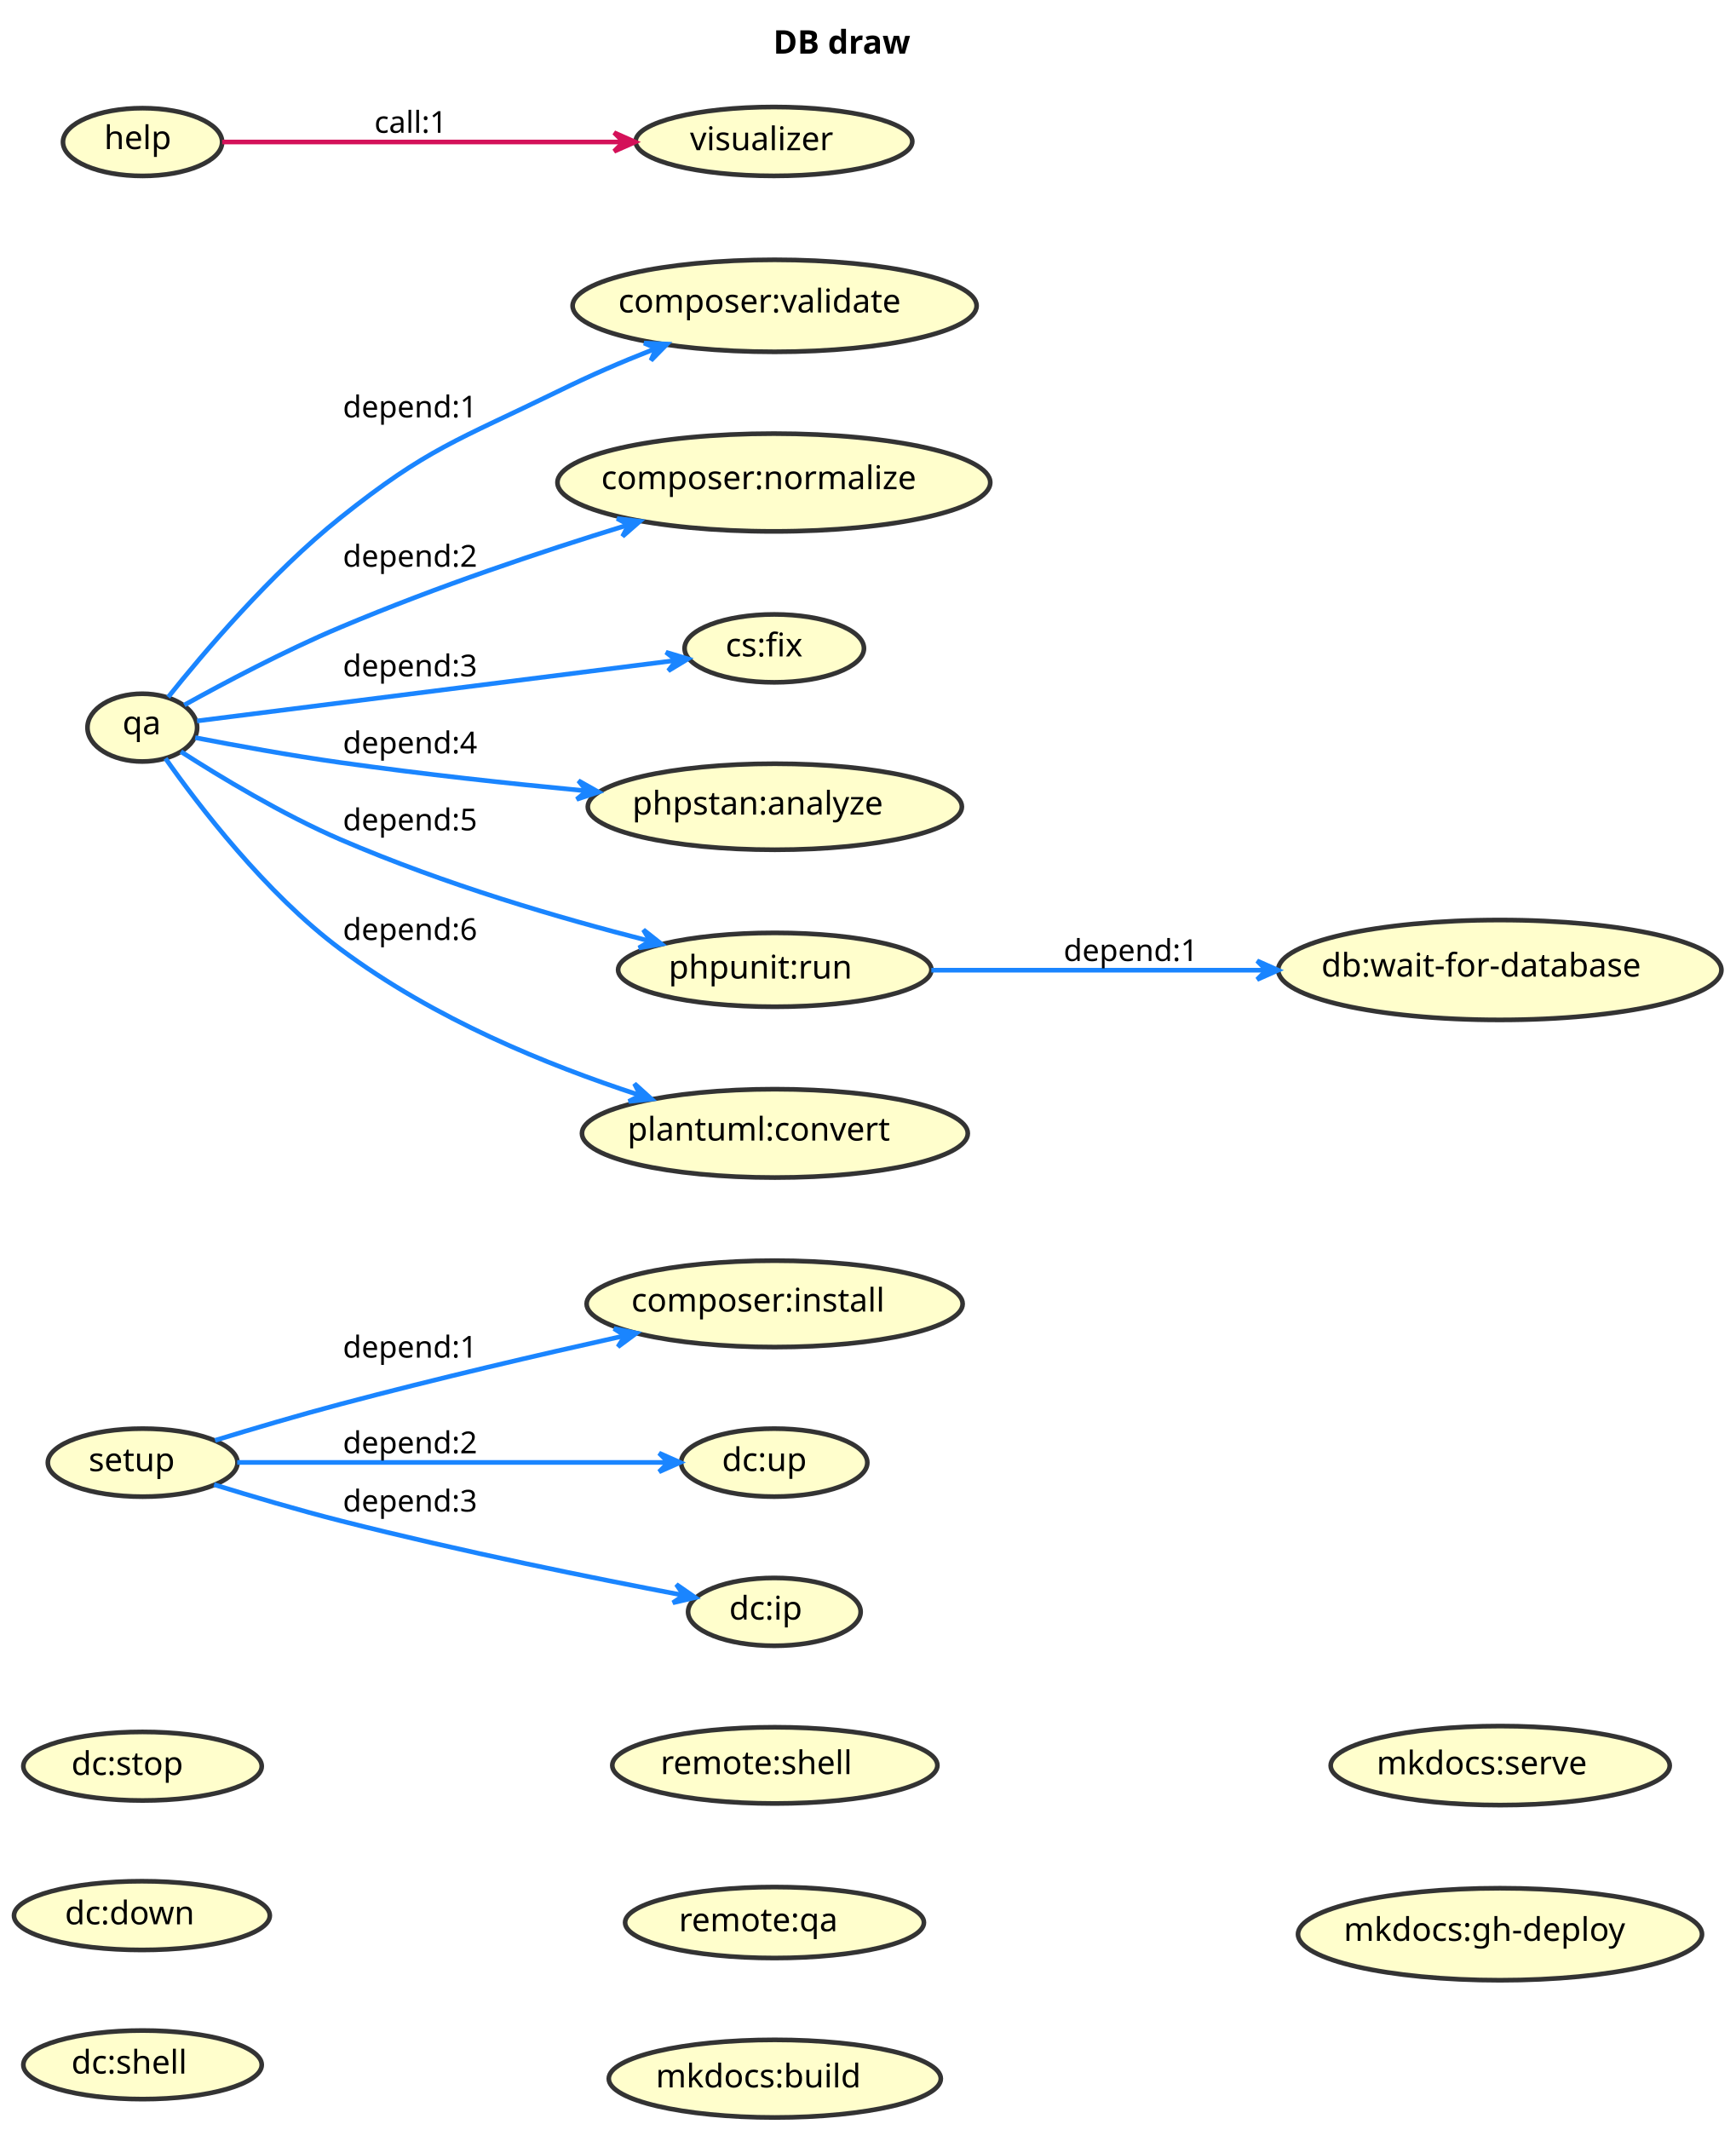
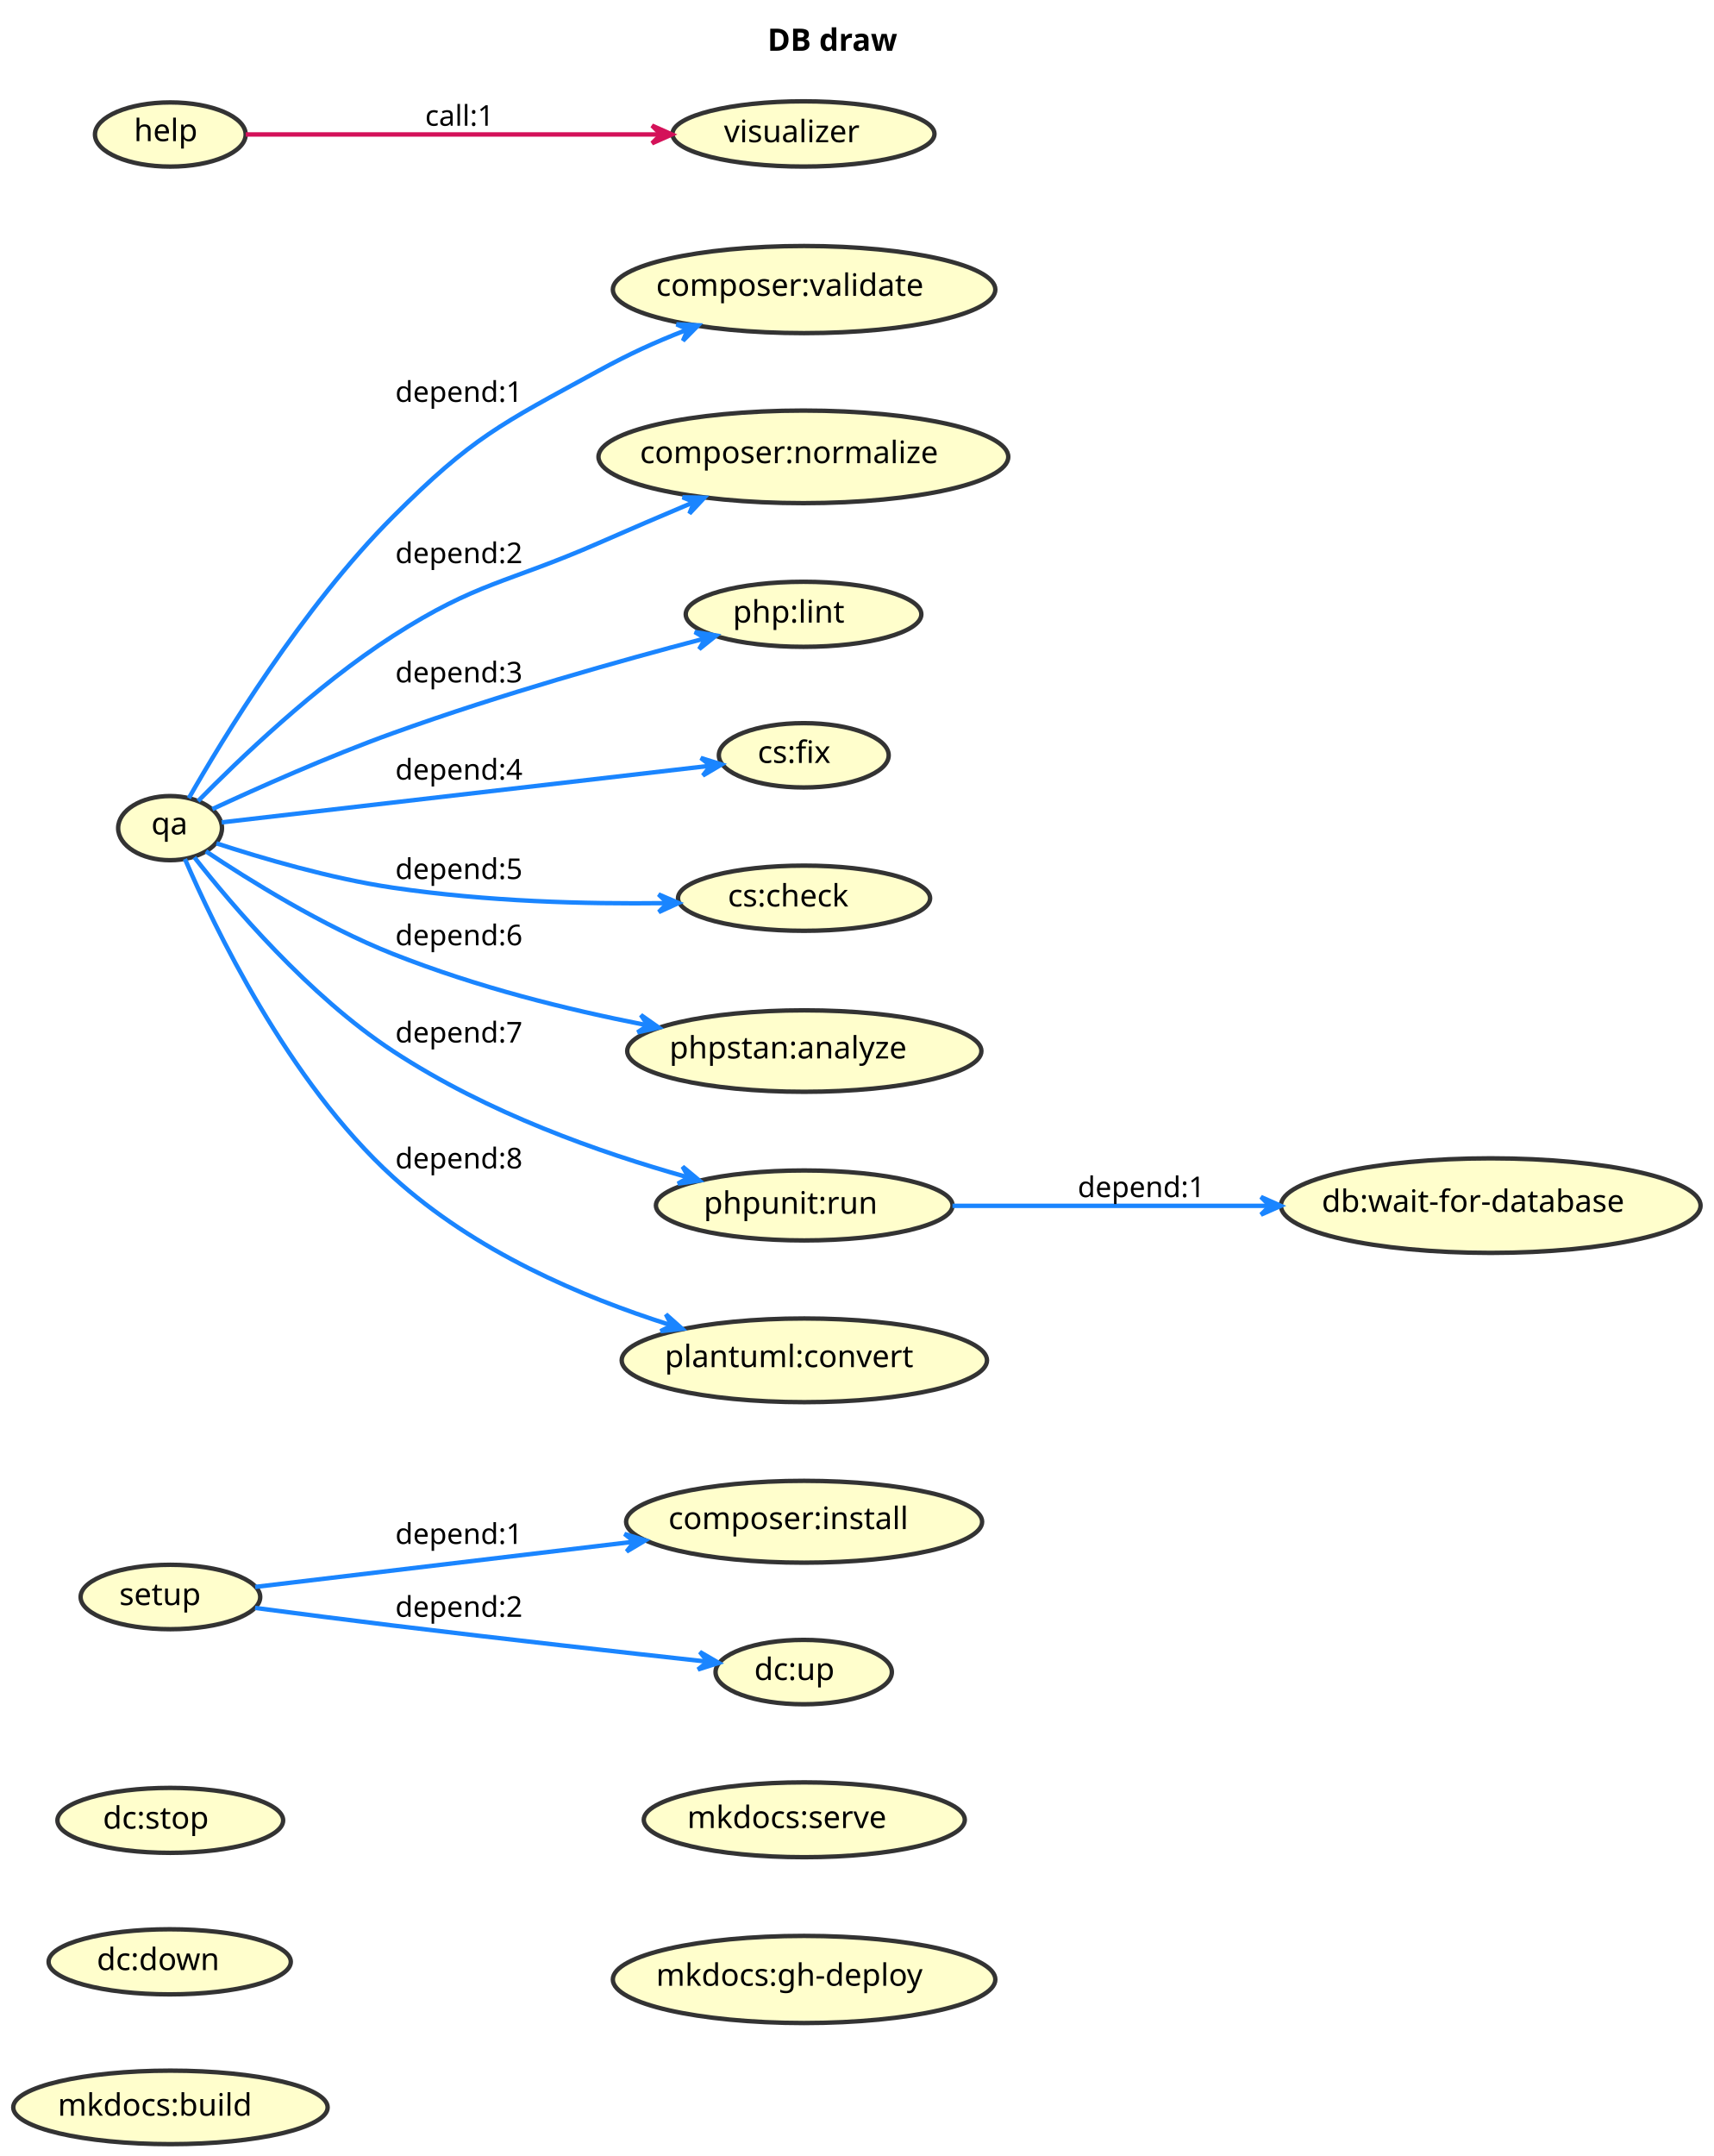
- <svg xmlns="http://www.w3.org/2000/svg" contentStyleType="text/css" height="913px" preserveAspectRatio="none" style="width:744px;height:913px;background:#FFFFFF;" version="1.1" viewBox="0 0 744 913" width="744px" zoomAndPan="magnify">
+ <svg xmlns="http://www.w3.org/2000/svg" contentStyleType="text/css" height="976px" preserveAspectRatio="none" style="width:776px;height:976px;background:#FFFFFF;" version="1.1" viewBox="0 0 776 976" width="776px" zoomAndPan="magnify">
  <defs />
  <g>
-     <text fill="#000000" font-family="sans-serif" font-size="14" font-weight="bold" lengthAdjust="spacing" textLength="67" x="331.512" y="22.995">DB draw</text>
+     <text fill="#000000" font-family="sans-serif" font-size="14" font-weight="bold" lengthAdjust="spacing" textLength="67" x="347.512" y="22.995">DB draw</text>
    <g id="elem_setup">
-       <ellipse cx="61.164" cy="626.944" fill="#FFFECC" rx="40.664" ry="14.581" style="stroke:#333333;stroke-width:2.0;" />
-       <text fill="#000000" font-family="sans-serif" font-size="14" lengthAdjust="spacing" textLength="41" x="38.012" y="630.606">setup</text>
+       <ellipse cx="77.164" cy="722.944" fill="#FFFECC" rx="40.664" ry="14.581" style="stroke:#333333;stroke-width:2.0;" />
+       <text fill="#000000" font-family="sans-serif" font-size="14" lengthAdjust="spacing" textLength="41" x="54.012" y="726.606">setup</text>
    </g>
    <g id="elem_composer:install">
-       <ellipse cx="332.111" cy="558.885" fill="#FFFECC" rx="80.611" ry="18.522" style="stroke:#333333;stroke-width:2.0;" />
-       <text fill="#000000" font-family="sans-serif" font-size="14" lengthAdjust="spacing" textLength="120" x="270.673" y="562.198">composer:install</text>
+       <ellipse cx="364.111" cy="688.885" fill="#FFFECC" rx="80.611" ry="18.522" style="stroke:#333333;stroke-width:2.0;" />
+       <text fill="#000000" font-family="sans-serif" font-size="14" lengthAdjust="spacing" textLength="120" x="302.673" y="692.198">composer:install</text>
    </g>
    <g id="elem_dc:up">
-       <ellipse cx="331.924" cy="626.935" fill="#FFFECC" rx="39.924" ry="14.572" style="stroke:#333333;stroke-width:2.0;" />
-       <text fill="#000000" font-family="sans-serif" font-size="14" lengthAdjust="spacing" textLength="40" x="309.541" y="630.528">dc:up</text>
-     </g>
-     <g id="elem_dc:ip">
-       <ellipse cx="331.996" cy="690.905" fill="#FFFECC" rx="36.996" ry="14.542" style="stroke:#333333;stroke-width:2.0;" />
-       <text fill="#000000" font-family="sans-serif" font-size="14" lengthAdjust="spacing" textLength="36" x="312.63" y="694.216">dc:ip</text>
+       <ellipse cx="363.924" cy="756.935" fill="#FFFECC" rx="39.924" ry="14.572" style="stroke:#333333;stroke-width:2.0;" />
+       <text fill="#000000" font-family="sans-serif" font-size="14" lengthAdjust="spacing" textLength="40" x="341.541" y="760.528">dc:up</text>
    </g>
    <g id="elem_qa">
-       <ellipse cx="61.006" cy="311.886" fill="#FFFECC" rx="23.506" ry="14.524" style="stroke:#333333;stroke-width:2.0;" />
-       <text fill="#000000" font-family="sans-serif" font-size="14" lengthAdjust="spacing" textLength="17" x="52.506" y="314.733">qa</text>
+       <ellipse cx="77.006" cy="374.886" fill="#FFFECC" rx="23.506" ry="14.524" style="stroke:#333333;stroke-width:2.0;" />
+       <text fill="#000000" font-family="sans-serif" font-size="14" lengthAdjust="spacing" textLength="17" x="68.506" y="377.733">qa</text>
    </g>
    <g id="elem_composer:validate">
-       <ellipse cx="332.1" cy="131.083" fill="#FFFECC" rx="86.6" ry="19.72" style="stroke:#333333;stroke-width:2.0;" />
-       <text fill="#000000" font-family="sans-serif" font-size="14" lengthAdjust="spacing" textLength="134" x="265.1" y="133.929">composer:validate</text>
+       <ellipse cx="364.1" cy="131.083" fill="#FFFECC" rx="86.6" ry="19.72" style="stroke:#333333;stroke-width:2.0;" />
+       <text fill="#000000" font-family="sans-serif" font-size="14" lengthAdjust="spacing" textLength="134" x="297.1" y="133.929">composer:validate</text>
    </g>
    <g id="elem_composer:normalize">
-       <ellipse cx="331.777" cy="206.818" fill="#FFFECC" rx="92.777" ry="20.955" style="stroke:#333333;stroke-width:2.0;" />
-       <text fill="#000000" font-family="sans-serif" font-size="14" lengthAdjust="spacing" textLength="148" x="257.777" y="209.665">composer:normalize</text>
+       <ellipse cx="363.777" cy="206.818" fill="#FFFECC" rx="92.777" ry="20.955" style="stroke:#333333;stroke-width:2.0;" />
+       <text fill="#000000" font-family="sans-serif" font-size="14" lengthAdjust="spacing" textLength="148" x="289.777" y="209.665">composer:normalize</text>
+     </g>
+     <g id="elem_php:lint">
+       <ellipse cx="363.847" cy="278.084" fill="#FFFECC" rx="53.347" ry="14.722" style="stroke:#333333;stroke-width:2.0;" />
+       <text fill="#000000" font-family="sans-serif" font-size="14" lengthAdjust="spacing" textLength="58" x="331.847" y="281.832">php:lint</text>
    </g>
    <g id="elem_cs:fix">
-       <ellipse cx="331.953" cy="277.918" fill="#FFFECC" rx="38.453" ry="14.556" style="stroke:#333333;stroke-width:2.0;" />
-       <text fill="#000000" font-family="sans-serif" font-size="14" lengthAdjust="spacing" textLength="38" x="311.09" y="281.372">cs:fix</text>
+       <ellipse cx="363.953" cy="341.918" fill="#FFFECC" rx="38.453" ry="14.556" style="stroke:#333333;stroke-width:2.0;" />
+       <text fill="#000000" font-family="sans-serif" font-size="14" lengthAdjust="spacing" textLength="38" x="343.09" y="345.372">cs:fix</text>
+     </g>
+     <g id="elem_cs:check">
+       <ellipse cx="364.08" cy="406.614" fill="#FFFECC" rx="57.08" ry="14.751" style="stroke:#333333;stroke-width:2.0;" />
+       <text fill="#000000" font-family="sans-serif" font-size="14" lengthAdjust="spacing" textLength="63" x="329.58" y="410.361">cs:check</text>
    </g>
    <g id="elem_phpstan:analyze">
-       <ellipse cx="332.196" cy="345.802" fill="#FFFECC" rx="80.196" ry="18.439" style="stroke:#333333;stroke-width:2.0;" />
-       <text fill="#000000" font-family="sans-serif" font-size="14" lengthAdjust="spacing" textLength="119" x="271.104" y="349.161">phpstan:analyze</text>
+       <ellipse cx="364.196" cy="475.802" fill="#FFFECC" rx="80.196" ry="18.439" style="stroke:#333333;stroke-width:2.0;" />
+       <text fill="#000000" font-family="sans-serif" font-size="14" lengthAdjust="spacing" textLength="119" x="303.104" y="479.161">phpstan:analyze</text>
    </g>
    <g id="elem_phpunit:run">
-       <ellipse cx="332.168" cy="415.696" fill="#FFFECC" rx="67.168" ry="15.834" style="stroke:#333333;stroke-width:2.0;" />
-       <text fill="#000000" font-family="sans-serif" font-size="14" lengthAdjust="spacing" textLength="85" x="286.668" y="419.444">phpunit:run</text>
+       <ellipse cx="364.168" cy="545.696" fill="#FFFECC" rx="67.168" ry="15.834" style="stroke:#333333;stroke-width:2.0;" />
+       <text fill="#000000" font-family="sans-serif" font-size="14" lengthAdjust="spacing" textLength="85" x="318.668" y="549.444">phpunit:run</text>
    </g>
    <g id="elem_plantuml:convert">
-       <ellipse cx="332.212" cy="485.805" fill="#FFFECC" rx="82.712" ry="18.942" style="stroke:#333333;stroke-width:2.0;" />
-       <text fill="#000000" font-family="sans-serif" font-size="14" lengthAdjust="spacing" textLength="125" x="269.021" y="488.884">plantuml:convert</text>
+       <ellipse cx="364.212" cy="615.805" fill="#FFFECC" rx="82.712" ry="18.942" style="stroke:#333333;stroke-width:2.0;" />
+       <text fill="#000000" font-family="sans-serif" font-size="14" lengthAdjust="spacing" textLength="125" x="301.021" y="618.884">plantuml:convert</text>
    </g>
    <g id="elem_db:wait-for-database">
-       <ellipse cx="643.012" cy="415.765" fill="#FFFECC" rx="95.012" ry="21.402" style="stroke:#333333;stroke-width:2.0;" />
-       <text fill="#000000" font-family="sans-serif" font-size="14" lengthAdjust="spacing" textLength="153" x="566.512" y="418.612">db:wait-for-database</text>
+       <ellipse cx="675.012" cy="545.765" fill="#FFFECC" rx="95.012" ry="21.402" style="stroke:#333333;stroke-width:2.0;" />
+       <text fill="#000000" font-family="sans-serif" font-size="14" lengthAdjust="spacing" textLength="153" x="598.512" y="548.612">db:wait-for-database</text>
    </g>
    <g id="elem_help">
-       <ellipse cx="61.119" cy="60.889" fill="#FFFECC" rx="34.119" ry="14.526" style="stroke:#333333;stroke-width:2.0;" />
-       <text fill="#000000" font-family="sans-serif" font-size="14" lengthAdjust="spacing" textLength="32" x="44.672" y="63.901">help</text>
+       <ellipse cx="77.119" cy="60.889" fill="#FFFECC" rx="34.119" ry="14.526" style="stroke:#333333;stroke-width:2.0;" />
+       <text fill="#000000" font-family="sans-serif" font-size="14" lengthAdjust="spacing" textLength="32" x="60.672" y="63.901">help</text>
    </g>
    <g id="elem_visualizer">
-       <ellipse cx="331.82" cy="60.63" fill="#FFFECC" rx="59.32" ry="14.767" style="stroke:#333333;stroke-width:2.0;" />
-       <text fill="#000000" font-family="sans-serif" font-size="14" lengthAdjust="spacing" textLength="66" x="295.82" y="64.377">visualizer</text>
+       <ellipse cx="363.82" cy="60.63" fill="#FFFECC" rx="59.32" ry="14.767" style="stroke:#333333;stroke-width:2.0;" />
+       <text fill="#000000" font-family="sans-serif" font-size="14" lengthAdjust="spacing" textLength="66" x="327.82" y="64.377">visualizer</text>
    </g>
    <g id="elem_dc:stop">
-       <ellipse cx="61.108" cy="757.064" fill="#FFFECC" rx="51.108" ry="14.702" style="stroke:#333333;stroke-width:2.0;" />
-       <text fill="#000000" font-family="sans-serif" font-size="14" lengthAdjust="spacing" textLength="55" x="30.608" y="760.812">dc:stop</text>
+       <ellipse cx="77.108" cy="824.064" fill="#FFFECC" rx="51.108" ry="14.702" style="stroke:#333333;stroke-width:2.0;" />
+       <text fill="#000000" font-family="sans-serif" font-size="14" lengthAdjust="spacing" textLength="55" x="46.608" y="827.812">dc:stop</text>
    </g>
    <g id="elem_dc:down">
-       <ellipse cx="60.84" cy="821.097" fill="#FFFECC" rx="54.84" ry="14.734" style="stroke:#333333;stroke-width:2.0;" />
-       <text fill="#000000" font-family="sans-serif" font-size="14" lengthAdjust="spacing" textLength="60" x="27.84" y="824.844">dc:down</text>
-     </g>
-     <g id="elem_dc:shell">
-       <ellipse cx="61.108" cy="885.064" fill="#FFFECC" rx="51.108" ry="14.702" style="stroke:#333333;stroke-width:2.0;" />
-       <text fill="#000000" font-family="sans-serif" font-size="14" lengthAdjust="spacing" textLength="55" x="30.608" y="888.812">dc:shell</text>
-     </g>
-     <g id="elem_remote:shell">
-       <ellipse cx="332.195" cy="756.702" fill="#FFFECC" rx="69.695" ry="16.339" style="stroke:#333333;stroke-width:2.0;" />
-       <text fill="#000000" font-family="sans-serif" font-size="14" lengthAdjust="spacing" textLength="92" x="283.195" y="760.449">remote:shell</text>
-     </g>
-     <g id="elem_remote:qa">
-       <ellipse cx="332.059" cy="824.075" fill="#FFFECC" rx="64.059" ry="15.212" style="stroke:#333333;stroke-width:2.0;" />
-       <text fill="#000000" font-family="sans-serif" font-size="14" lengthAdjust="spacing" textLength="76" x="291.059" y="827.822">remote:qa</text>
+       <ellipse cx="76.84" cy="888.097" fill="#FFFECC" rx="54.84" ry="14.734" style="stroke:#333333;stroke-width:2.0;" />
+       <text fill="#000000" font-family="sans-serif" font-size="14" lengthAdjust="spacing" textLength="60" x="43.84" y="891.844">dc:down</text>
    </g>
    <g id="elem_mkdocs:build">
-       <ellipse cx="332.178" cy="890.998" fill="#FFFECC" rx="71.178" ry="16.636" style="stroke:#333333;stroke-width:2.0;" />
-       <text fill="#000000" font-family="sans-serif" font-size="14" lengthAdjust="spacing" textLength="96" x="281.178" y="894.746">mkdocs:build</text>
+       <ellipse cx="77.178" cy="953.998" fill="#FFFECC" rx="71.178" ry="16.636" style="stroke:#333333;stroke-width:2.0;" />
+       <text fill="#000000" font-family="sans-serif" font-size="14" lengthAdjust="spacing" textLength="96" x="26.178" y="957.746">mkdocs:build</text>
    </g>
    <g id="elem_mkdocs:serve">
-       <ellipse cx="643.187" cy="756.8" fill="#FFFECC" rx="72.687" ry="16.937" style="stroke:#333333;stroke-width:2.0;" />
-       <text fill="#000000" font-family="sans-serif" font-size="14" lengthAdjust="spacing" textLength="100" x="590.187" y="760.548">mkdocs:serve</text>
+       <ellipse cx="364.187" cy="823.8" fill="#FFFECC" rx="72.687" ry="16.937" style="stroke:#333333;stroke-width:2.0;" />
+       <text fill="#000000" font-family="sans-serif" font-size="14" lengthAdjust="spacing" textLength="100" x="311.187" y="827.548">mkdocs:serve</text>
    </g>
    <g id="elem_mkdocs:gh-deploy">
-       <ellipse cx="643.1" cy="829.083" fill="#FFFECC" rx="86.6" ry="19.72" style="stroke:#333333;stroke-width:2.0;" />
-       <text fill="#000000" font-family="sans-serif" font-size="14" lengthAdjust="spacing" textLength="134" x="576.1" y="831.929">mkdocs:gh-deploy</text>
+       <ellipse cx="364.1" cy="896.083" fill="#FFFECC" rx="86.6" ry="19.72" style="stroke:#333333;stroke-width:2.0;" />
+       <text fill="#000000" font-family="sans-serif" font-size="14" lengthAdjust="spacing" textLength="134" x="297.1" y="898.929">mkdocs:gh-deploy</text>
    </g>
    <g id="link_setup_composer:install">
-       <path d="M92.201,617.39 C108.137,612.515 128.055,606.614 146,601.863 C188.236,590.681 230.453,580.858 267.007,572.725 " fill="none" id="setup-to-composer:install" style="stroke:#1A85FF;stroke-width:2.0;" />
-       <polygon fill="#1A85FF" points="272.864,571.422,263.21,569.472,267.983,572.508,264.947,577.281,272.864,571.422" style="stroke:#1A85FF;stroke-width:2.0;" />
-       <text fill="#000000" font-family="sans-serif" font-size="13" lengthAdjust="spacing" textLength="61" x="147" y="581.93">depend:1</text>
+       <path d="M115.552,718.383 C160.368,713.037 230.304,704.694 286.252,698.019 " fill="none" id="setup-to-composer:install" style="stroke:#1A85FF;stroke-width:2.0;" />
+       <polygon fill="#1A85FF" points="292.21,697.308,282.8,694.402,287.245,697.9,283.747,702.346,292.21,697.308" style="stroke:#1A85FF;stroke-width:2.0;" />
+       <text fill="#000000" font-family="sans-serif" font-size="13" lengthAdjust="spacing" textLength="61" x="179" y="698.93">depend:1</text>
    </g>
    <g id="link_setup_dc:up">
-       <path d="M101.692,626.863 C152.697,626.863 234.712,626.863 285.583,626.863 " fill="none" id="setup-to-dc:up" style="stroke:#1A85FF;stroke-width:2.0;" />
-       <polygon fill="#1A85FF" points="291.583,626.863,282.583,622.863,286.583,626.863,282.583,630.863,291.583,626.863" style="stroke:#1A85FF;stroke-width:2.0;" />
-       <text fill="#000000" font-family="sans-serif" font-size="13" lengthAdjust="spacing" textLength="61" x="147" y="622.93">depend:2</text>
-     </g>
-     <g id="link_setup_dc:ip">
-       <path d="M91.771,636.368 C107.76,641.309 127.86,647.26 146,651.863 C198.814,665.265 255.028,676.562 292.17,683.638 " fill="none" id="setup-to-dc:ip" style="stroke:#1A85FF;stroke-width:2.0;" />
-       <polygon fill="#1A85FF" points="298.064,684.761,289.972,679.147,293.152,683.825,288.474,687.006,298.064,684.761" style="stroke:#1A85FF;stroke-width:2.0;" />
-       <text fill="#000000" font-family="sans-serif" font-size="13" lengthAdjust="spacing" textLength="61" x="147" y="647.93">depend:3</text>
+       <path d="M115.496,727.884 C134.257,730.359 157.319,733.345 178,735.863 C229.019,742.074 282.064,748.016 319.457,752.123 " fill="none" id="setup-to-dc:up" style="stroke:#1A85FF;stroke-width:2.0;" />
+       <polygon fill="#1A85FF" points="325.421,752.778,316.911,747.819,320.451,752.232,316.038,755.771,325.421,752.778" style="stroke:#1A85FF;stroke-width:2.0;" />
+       <text fill="#000000" font-family="sans-serif" font-size="13" lengthAdjust="spacing" textLength="61" x="179" y="731.93">depend:2</text>
    </g>
    <g id="link_qa_composer:validate">
-       <path d="M72.107,298.806 C86.935,280.21 116.083,245.71 146,221.863 C183.375,192.071 196.051,188.834 239,167.863 C254.006,160.536 265.267,155.652 280.401,149.676 " fill="none" id="qa-to-composer:validate" style="stroke:#1A85FF;stroke-width:2.0;" />
-       <polygon fill="#1A85FF" points="285.982,147.473,276.142,147.058,281.331,149.309,279.08,154.499,285.982,147.473" style="stroke:#1A85FF;stroke-width:2.0;" />
-       <text fill="#000000" font-family="sans-serif" font-size="13" lengthAdjust="spacing" textLength="61" x="147" y="178.93">depend:1</text>
+       <path d="M85.512,361.303 C100.634,334.78 136.838,275.037 178,233.863 C213.834,198.018 226.515,192.153 271,167.863 C285.203,160.108 295.796,155.255 310.582,149.44 " fill="none" id="qa-to-composer:validate" style="stroke:#1A85FF;stroke-width:2.0;" />
+       <polygon fill="#1A85FF" points="316.166,147.244,306.327,146.815,311.513,149.074,309.254,154.26,316.166,147.244" style="stroke:#1A85FF;stroke-width:2.0;" />
+       <text fill="#000000" font-family="sans-serif" font-size="13" lengthAdjust="spacing" textLength="61" x="179" y="181.93">depend:1</text>
    </g>
    <g id="link_qa_composer:normalize">
-       <path d="M79.015,302.196 C95.735,292.928 122.141,278.901 146,268.863 C188.151,251.129 231.559,236.625 268.596,225.205 " fill="none" id="qa-to-composer:normalize" style="stroke:#1A85FF;stroke-width:2.0;" />
-       <polygon fill="#1A85FF" points="274.33,223.437,264.551,222.266,269.552,224.91,266.908,229.911,274.33,223.437" style="stroke:#1A85FF;stroke-width:2.0;" />
-       <text fill="#000000" font-family="sans-serif" font-size="13" lengthAdjust="spacing" textLength="61" x="147" y="242.93">depend:2</text>
+       <path d="M89.691,362.625 C107.465,344.525 142.936,310.343 178,287.863 C216.18,263.386 229.453,264.048 271,245.863 C286.575,239.046 298.18,234.068 313.395,227.638 " fill="none" id="qa-to-composer:normalize" style="stroke:#1A85FF;stroke-width:2.0;" />
+       <polygon fill="#1A85FF" points="318.922,225.303,309.075,225.122,314.316,227.249,312.189,232.491,318.922,225.303" style="stroke:#1A85FF;stroke-width:2.0;" />
+       <text fill="#000000" font-family="sans-serif" font-size="13" lengthAdjust="spacing" textLength="61" x="179" y="254.93">depend:2</text>
+     </g>
+     <g id="link_qa_php:lint">
+       <path d="M96.162,366.256 C115.997,357.045 148.834,342.346 178,331.863 C227.748,313.982 280.756,299.128 318.492,289.208 " fill="none" id="qa-to-php:lint" style="stroke:#1A85FF;stroke-width:2.0;" />
+       <polygon fill="#1A85FF" points="324.295,287.683,314.574,286.102,319.459,288.954,316.608,293.839,324.295,287.683" style="stroke:#1A85FF;stroke-width:2.0;" />
+       <text fill="#000000" font-family="sans-serif" font-size="13" lengthAdjust="spacing" textLength="61" x="179" y="308.93">depend:3</text>
    </g>
    <g id="link_qa_cs:fix">
-       <path d="M84.472,309.023 C131.067,303.133 232.596,290.3 289.001,283.171 " fill="none" id="qa-to-cs:fix" style="stroke:#1A85FF;stroke-width:2.0;" />
-       <polygon fill="#1A85FF" points="294.954,282.419,285.524,279.579,289.993,283.046,286.527,287.516,294.954,282.419" style="stroke:#1A85FF;stroke-width:2.0;" />
-       <text fill="#000000" font-family="sans-serif" font-size="13" lengthAdjust="spacing" textLength="61" x="147" y="289.93">depend:3</text>
+       <path d="M100.364,372.274 C149.441,366.591 260.998,353.674 320.782,346.751 " fill="none" id="qa-to-cs:fix" style="stroke:#1A85FF;stroke-width:2.0;" />
+       <polygon fill="#1A85FF" points="326.742,346.061,317.342,343.123,321.775,346.636,318.262,351.07,326.742,346.061" style="stroke:#1A85FF;stroke-width:2.0;" />
+       <text fill="#000000" font-family="sans-serif" font-size="13" lengthAdjust="spacing" textLength="61" x="179" y="352.93">depend:4</text>
+     </g>
+     <g id="link_qa_cs:check">
+       <path d="M98.006,381.771 C117.985,388.309 149.709,397.721 178,401.863 C221.077,408.169 264.381,409.27 301.253,408.843 " fill="none" id="qa-to-cs:check" style="stroke:#1A85FF;stroke-width:2.0;" />
+       <polygon fill="#1A85FF" points="307.253,408.774,298.207,404.878,302.253,408.832,298.3,412.878,307.253,408.774" style="stroke:#1A85FF;stroke-width:2.0;" />
+       <text fill="#000000" font-family="sans-serif" font-size="13" lengthAdjust="spacing" textLength="61" x="179" y="397.93">depend:5</text>
    </g>
    <g id="link_qa_phpstan:analyze">
-       <path d="M83.685,316.193 C100.605,319.46 124.728,323.876 146,326.863 C182.29,331.959 216.793,335.703 250.609,338.924 " fill="none" id="qa-to-phpstan:analyze" style="stroke:#1A85FF;stroke-width:2.0;" />
-       <polygon fill="#1A85FF" points="256.582,339.493,248.002,334.657,251.605,339.019,247.243,342.621,256.582,339.493" style="stroke:#1A85FF;stroke-width:2.0;" />
-       <text fill="#000000" font-family="sans-serif" font-size="13" lengthAdjust="spacing" textLength="61" x="147" y="322.93">depend:4</text>
+       <path d="M93.239,385.394 C112.273,398.103 146.213,419.322 178,431.863 C216.695,447.129 256.229,456.866 292.38,463.997 " fill="none" id="qa-to-phpstan:analyze" style="stroke:#1A85FF;stroke-width:2.0;" />
+       <polygon fill="#1A85FF" points="298.267,465.158,290.211,459.492,293.361,464.19,288.663,467.34,298.267,465.158" style="stroke:#1A85FF;stroke-width:2.0;" />
+       <text fill="#000000" font-family="sans-serif" font-size="13" lengthAdjust="spacing" textLength="61" x="179" y="427.93">depend:6</text>
    </g>
    <g id="link_qa_phpunit:run">
-       <path d="M77.55,322.173 C94.008,332.74 121.008,349.103 146,359.863 C191.309,379.369 239.77,393.452 277.773,403.174 " fill="none" id="qa-to-phpunit:run" style="stroke:#1A85FF;stroke-width:2.0;" />
-       <polygon fill="#1A85FF" points="283.586,404.661,275.858,398.555,278.742,403.422,273.875,406.305,283.586,404.661" style="stroke:#1A85FF;stroke-width:2.0;" />
-       <text fill="#000000" font-family="sans-serif" font-size="13" lengthAdjust="spacing" textLength="61" x="147" y="355.93">depend:5</text>
+       <path d="M87.997,388.089 C104.594,409.244 139.812,450.852 178,475.863 C221.234,504.18 271.798,521.766 310.891,532.795 " fill="none" id="qa-to-phpunit:run" style="stroke:#1A85FF;stroke-width:2.0;" />
+       <polygon fill="#1A85FF" points="316.666,534.424,309.09,528.13,311.854,533.066,306.918,535.83,316.666,534.424" style="stroke:#1A85FF;stroke-width:2.0;" />
+       <text fill="#000000" font-family="sans-serif" font-size="13" lengthAdjust="spacing" textLength="61" x="179" y="471.93">depend:7</text>
    </g>
    <g id="link_qa_plantuml:convert">
-       <path d="M70.942,325.09 C84.962,345.014 113.859,382.936 146,406.863 C186.48,436.998 234.503,456.414 273.623,469.239 " fill="none" id="qa-to-plantuml:convert" style="stroke:#1A85FF;stroke-width:2.0;" />
-       <polygon fill="#1A85FF" points="279.324,471.108,272.018,464.503,274.573,469.55,269.526,472.105,279.324,471.108" style="stroke:#1A85FF;stroke-width:2.0;" />
-       <text fill="#000000" font-family="sans-serif" font-size="13" lengthAdjust="spacing" textLength="61" x="147" y="402.93">depend:6</text>
+       <path d="M83.745,388.865 C96.617,418.767 130.414,489.653 178,532.863 C215.398,566.822 263.284,586.962 303.172,599.711 " fill="none" id="qa-to-plantuml:convert" style="stroke:#1A85FF;stroke-width:2.0;" />
+       <polygon fill="#1A85FF" points="308.887,601.538,301.532,594.988,304.124,600.016,299.096,602.608,308.887,601.538" style="stroke:#1A85FF;stroke-width:2.0;" />
+       <text fill="#000000" font-family="sans-serif" font-size="13" lengthAdjust="spacing" textLength="61" x="179" y="528.93">depend:8</text>
    </g>
    <g id="link_phpunit:run_db:wait-for-database">
-       <path d="M399.288,415.863 C442.646,415.863 493.943,415.863 541.978,415.863 " fill="none" id="phpunit:run-to-db:wait-for-database" style="stroke:#1A85FF;stroke-width:2.0;" />
-       <polygon fill="#1A85FF" points="547.978,415.863,538.978,411.863,542.978,415.863,538.978,419.863,547.978,415.863" style="stroke:#1A85FF;stroke-width:2.0;" />
-       <text fill="#000000" font-family="sans-serif" font-size="13" lengthAdjust="spacing" textLength="61" x="456" y="411.93">depend:1</text>
+       <path d="M431.288,545.863 C474.646,545.863 525.943,545.863 573.978,545.863 " fill="none" id="phpunit:run-to-db:wait-for-database" style="stroke:#1A85FF;stroke-width:2.0;" />
+       <polygon fill="#1A85FF" points="579.978,545.863,570.978,541.863,574.978,545.863,570.978,549.863,579.978,545.863" style="stroke:#1A85FF;stroke-width:2.0;" />
+       <text fill="#000000" font-family="sans-serif" font-size="13" lengthAdjust="spacing" textLength="61" x="488" y="541.93">depend:1</text>
    </g>
    <g id="link_help_visualizer">
-       <path d="M95.254,60.863 C139.393,60.863 212.06,60.863 266.303,60.863 " fill="none" id="help-to-visualizer" style="stroke:#D41159;stroke-width:2.0;" />
-       <polygon fill="#D41159" points="272.303,60.863,263.303,56.863,267.303,60.863,263.303,64.863,272.303,60.863" style="stroke:#D41159;stroke-width:2.0;" />
-       <text fill="#000000" font-family="sans-serif" font-size="13" lengthAdjust="spacing" textLength="34" x="160.5" y="56.93">call:1</text>
+       <path d="M111.251,60.863 C158.532,60.863 239.915,60.863 298.258,60.863 " fill="none" id="help-to-visualizer" style="stroke:#D41159;stroke-width:2.0;" />
+       <polygon fill="#D41159" points="304.258,60.863,295.258,56.863,299.258,60.863,295.258,64.863,304.258,60.863" style="stroke:#D41159;stroke-width:2.0;" />
+       <text fill="#000000" font-family="sans-serif" font-size="13" lengthAdjust="spacing" textLength="34" x="192.5" y="56.93">call:1</text>
    </g>
  </g>
</svg>
